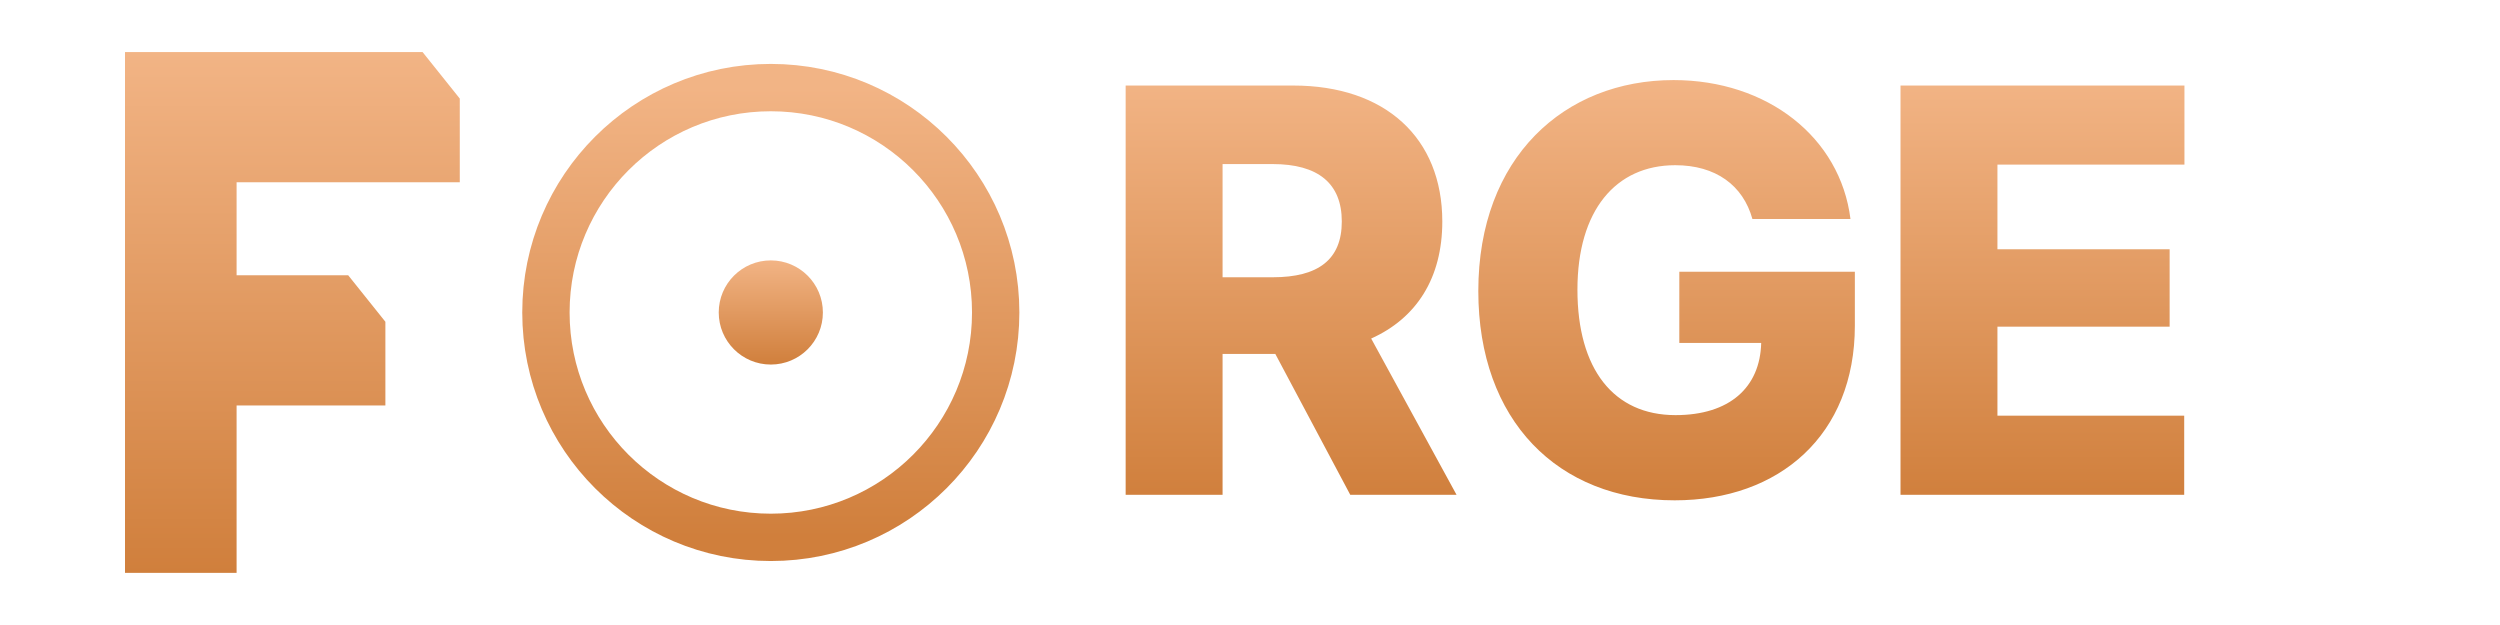
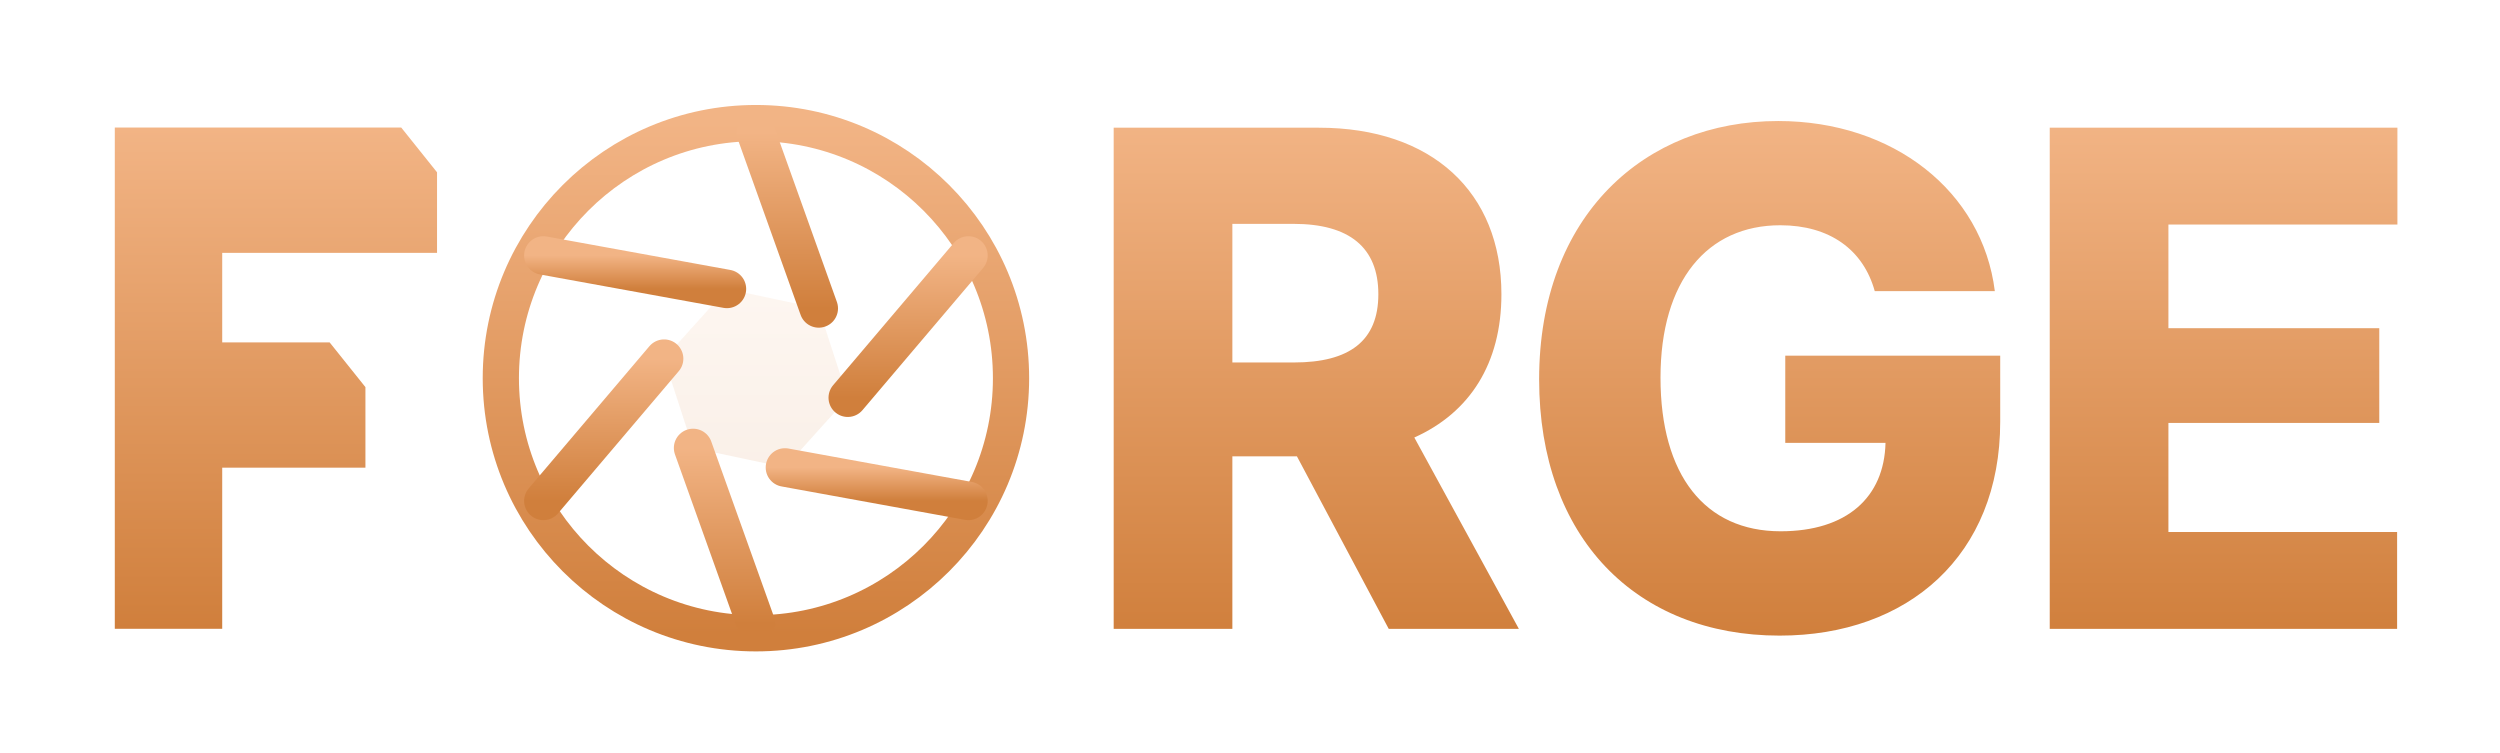
- <svg xmlns="http://www.w3.org/2000/svg" viewBox="0 0 480 120" width="480" height="120" fill="none" role="img" aria-label="Forge">
+ <svg xmlns="http://www.w3.org/2000/svg" viewBox="0 0 392 118" fill="none" role="img" aria-label="Forge">
  <defs>
    <linearGradient id="c" x1="0" y1="0" x2="0" y2="1">
      <stop offset="0" stop-color="#f2b485" />
      <stop offset="1" stop-color="#d07f3c" />
    </linearGradient>
  </defs>
-   <g transform="translate(24,10) scale(3.571)">
+   <g transform="translate(18,20) scale(2.8071)">
    <path d="M0 0L16 0L18 2.5L18 7L6 7L6 12L12 12L14 14.5L14 19L6 19L6 28L0 28Z" fill="url(#c)" />
  </g>
-   <g transform="translate(98,10) scale(4.545)">
-     <circle cx="11" cy="11" r="9.5" stroke="url(#c)" stroke-width="2" />
-     <circle cx="11" cy="11" r="2.2" fill="url(#c)" />
-     <line x1="11" y1="1.5" x2="11" y2="5.5" stroke="url(#c)" stroke-width="1.8" stroke-linecap="round" />
-     <line x1="11" y1="16.5" x2="11" y2="20.5" stroke="url(#c)" stroke-width="1.8" stroke-linecap="round" />
-     <line x1="1.5" y1="11" x2="5.5" y2="11" stroke="url(#c)" stroke-width="1.8" stroke-linecap="round" />
-     <line x1="16.5" y1="11" x2="20.5" y2="11" stroke="url(#c)" stroke-width="1.8" stroke-linecap="round" />
-   </g>
-   <text x="210" y="95" font-family="'Inter', 'Segoe UI', system-ui, sans-serif" font-weight="800" font-size="108" letter-spacing="-2" fill="url(#c)">RGE</text>
+   <circle cx="118.53" cy="59.30" r="40.00" fill="none" stroke="url(#c)" stroke-width="5.68" />
+   <path d="M 128.38 48.36 L 113.98 45.30 L 104.13 56.24 L 108.68 70.24 L 123.08 73.30 L 132.93 62.36 Z" opacity="0.12" fill="url(#c)" />
+   <line x1="128.38" y1="48.36" x2="118.53" y2="20.82" stroke="url(#c)" stroke-width="6.04" stroke-linecap="round" />
+   <line x1="113.98" y1="45.30" x2="85.20" y2="40.06" stroke="url(#c)" stroke-width="6.04" stroke-linecap="round" />
+   <line x1="104.13" y1="56.24" x2="85.20" y2="78.54" stroke="url(#c)" stroke-width="6.04" stroke-linecap="round" />
+   <line x1="108.68" y1="70.24" x2="118.53" y2="97.78" stroke="url(#c)" stroke-width="6.04" stroke-linecap="round" />
+   <line x1="123.08" y1="73.30" x2="151.85" y2="78.54" stroke="url(#c)" stroke-width="6.04" stroke-linecap="round" />
+   <line x1="132.93" y1="62.36" x2="151.85" y2="40.06" stroke="url(#c)" stroke-width="6.04" stroke-linecap="round" />
+   <text x="168.5" y="98.6" font-family="Inter,'Segoe UI',system-ui,sans-serif" font-weight="800" font-size="108" letter-spacing="-3" fill="url(#c)">RGE</text>
</svg>
